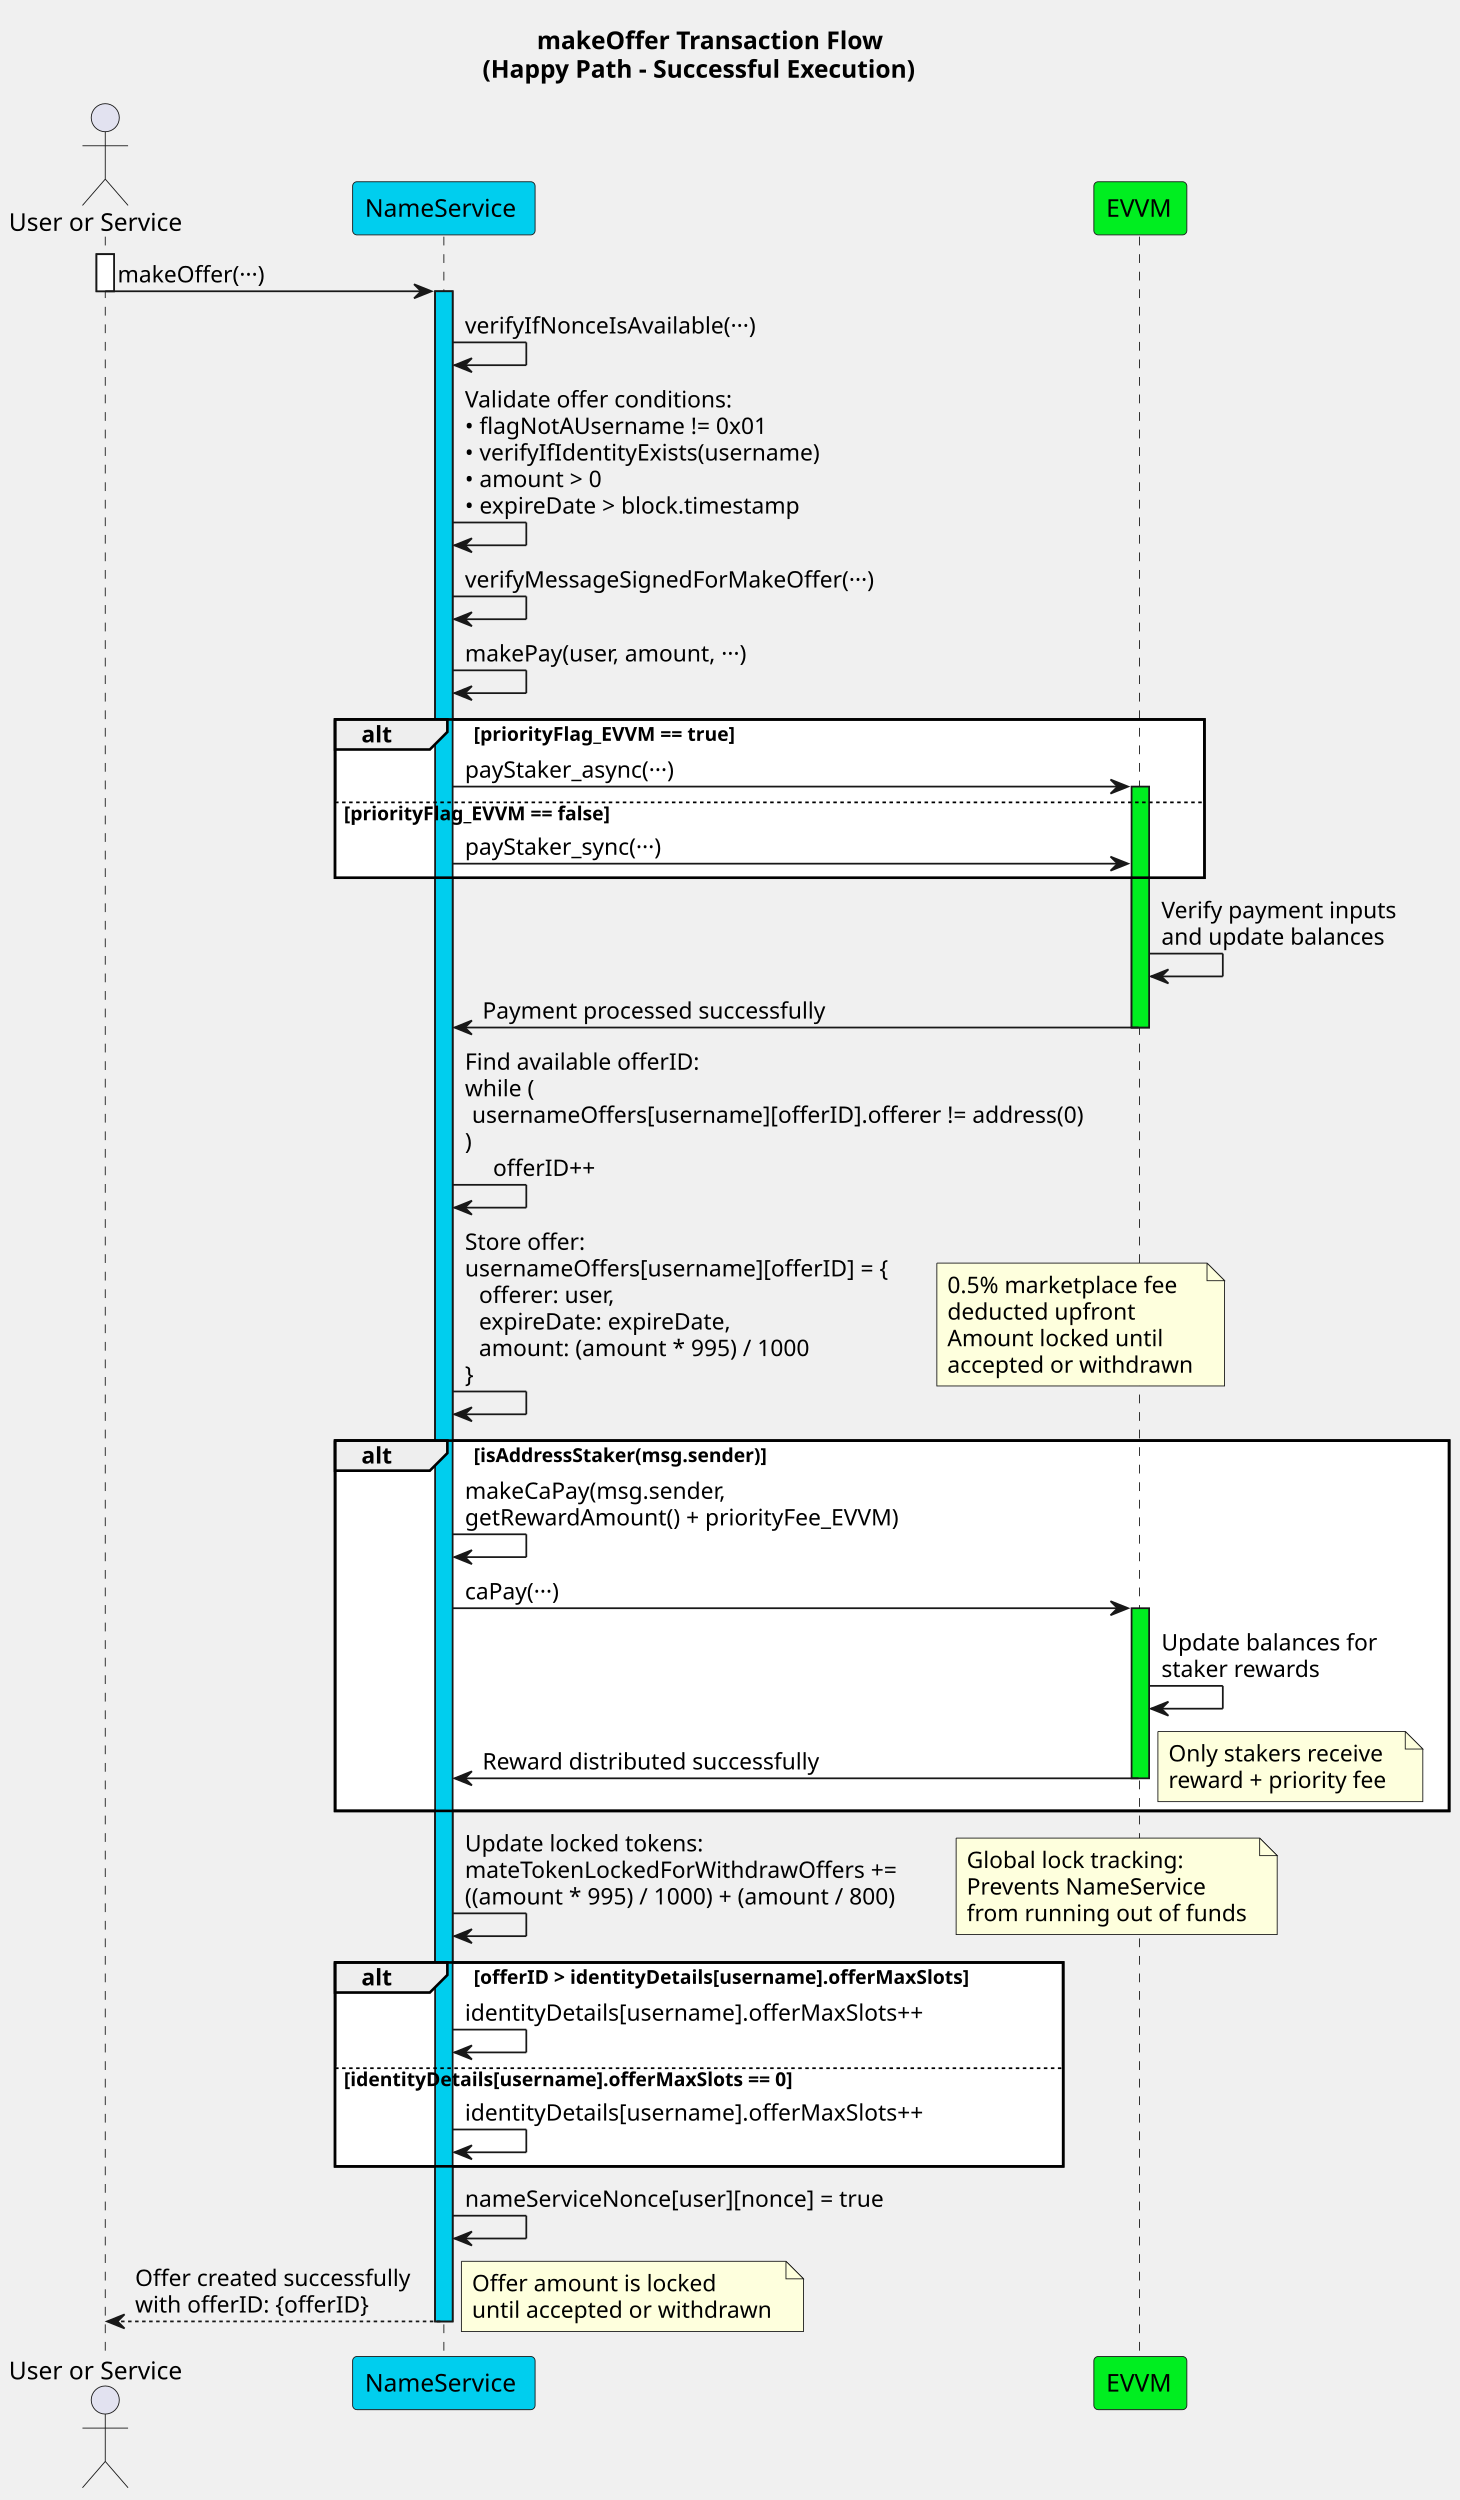
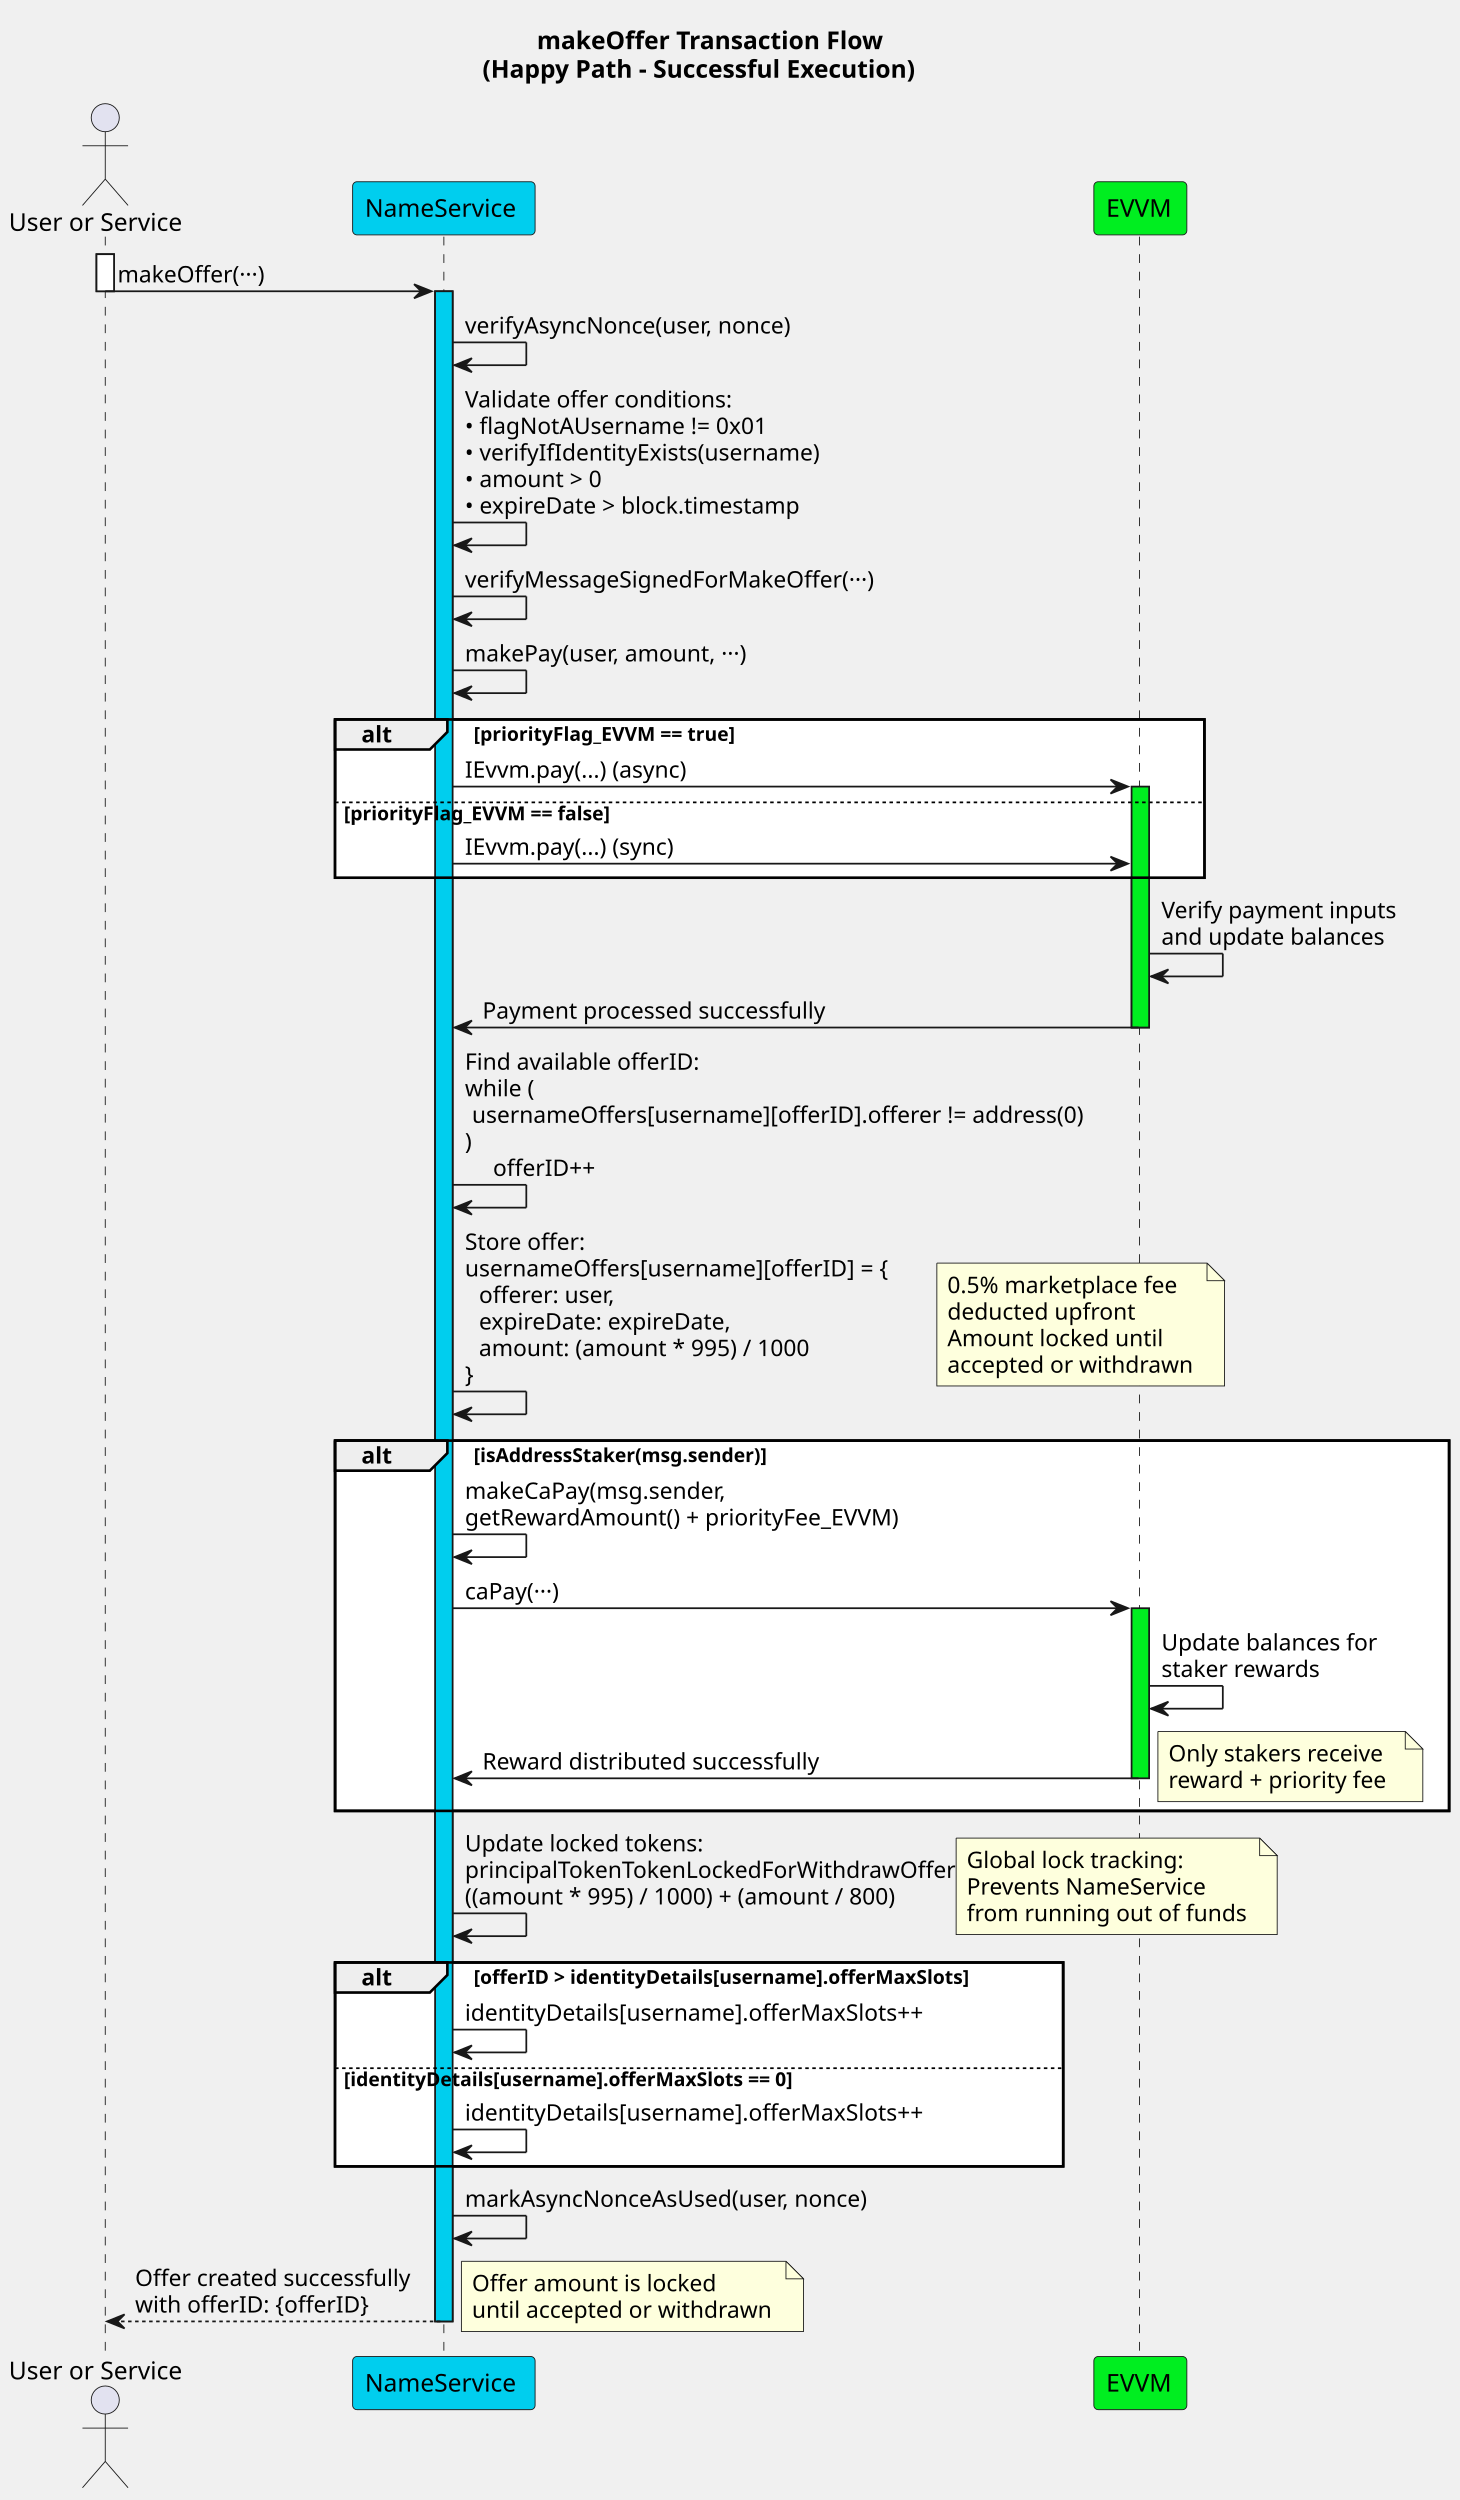
<svg xmlns="http://www.w3.org/2000/svg" contentStyleType="text/css" height="1425px" preserveAspectRatio="none" style="width:832px;height:1425px;background:#FFFFFF;" version="1.1" viewBox="0 0 832 1425" width="832px" zoomAndPan="magnify">
  <defs />
  <g>
    <text fill="#000000" font-family="sans-serif" font-size="14" font-weight="bold" lengthAdjust="spacing" textLength="223" x="306" y="27.995">makeOffer Transaction Flow</text>
    <text fill="#000000" font-family="sans-serif" font-size="14" font-weight="bold" lengthAdjust="spacing" textLength="285" x="275" y="44.292">(Happy Path - Successful Execution)</text>
    <rect fill="#FFFFFF" height="21.133" style="stroke:#181818;stroke-width:1.0;" width="10" x="55" y="144.891" />
    <rect fill="#00CEEE" height="1157.188" style="stroke:#181818;stroke-width:1.0;" width="10" x="248" y="166.023" />
    <rect fill="#00EE20" height="137.336" style="stroke:#181818;stroke-width:1.0;" width="10" x="645" y="448.352" />
    <rect fill="#00EE20" height="96.965" style="stroke:#181818;stroke-width:1.0;" width="10" x="645" y="916.68" />
    <rect fill="#FFFFFF" height="90.203" style="stroke:#000000;stroke-width:1.5;" width="495.5" x="191" y="410.086" />
    <rect fill="#FFFFFF" height="43.938" style="stroke:none;stroke-width:1.0;" width="495.5" x="191" y="456.352" />
    <rect fill="#FFFFFF" height="211.062" style="stroke:#000000;stroke-width:1.5;" width="635" x="191" y="821.148" />
    <rect fill="#FFFFFF" height="116.203" style="stroke:#000000;stroke-width:1.5;" width="415" x="191" y="1118.609" />
    <rect fill="#FFFFFF" height="56.938" style="stroke:none;stroke-width:1.0;" width="415" x="191" y="1177.875" />
    <line style="stroke:#181818;stroke-width:0.5;stroke-dasharray:5.0,5.0;" x1="60" x2="60" y1="134.891" y2="1344.211" />
    <line style="stroke:#181818;stroke-width:0.5;stroke-dasharray:5.0,5.0;" x1="253" x2="253" y1="134.891" y2="1344.211" />
    <line style="stroke:#181818;stroke-width:0.5;stroke-dasharray:5.0,5.0;" x1="649.5" x2="649.5" y1="134.891" y2="1344.211" />
    <text fill="#000000" font-family="sans-serif" font-size="14" lengthAdjust="spacing" textLength="104" x="5" y="131.589">User or Service</text>
    <ellipse cx="60" cy="67.094" fill="#E2E2F0" rx="8" ry="8" style="stroke:#181818;stroke-width:0.5;" />
    <path d="M60,75.094 L60,102.094 M47,83.094 L73,83.094 M60,102.094 L47,117.094 M60,102.094 L73,117.094 " fill="none" style="stroke:#181818;stroke-width:0.5;" />
    <text fill="#000000" font-family="sans-serif" font-size="14" lengthAdjust="spacing" textLength="104" x="5" y="1356.206">User or Service</text>
    <ellipse cx="60" cy="1368.008" fill="#E2E2F0" rx="8" ry="8" style="stroke:#181818;stroke-width:0.5;" />
    <path d="M60,1376.008 L60,1403.008 M47,1384.008 L73,1384.008 M60,1403.008 L47,1418.008 M60,1403.008 L73,1418.008 " fill="none" style="stroke:#181818;stroke-width:0.5;" />
    <rect fill="#00CEEE" height="30.297" rx="2.5" ry="2.5" style="stroke:#181818;stroke-width:0.5;" width="104" x="201" y="103.594" />
    <text fill="#000000" font-family="sans-serif" font-size="14" lengthAdjust="spacing" textLength="90" x="208" y="123.589">NameService</text>
    <rect fill="#00CEEE" height="30.297" rx="2.5" ry="2.5" style="stroke:#181818;stroke-width:0.5;" width="104" x="201" y="1343.211" />
    <text fill="#000000" font-family="sans-serif" font-size="14" lengthAdjust="spacing" textLength="90" x="208" y="1363.206">NameService</text>
    <rect fill="#00EE20" height="30.297" rx="2.5" ry="2.5" style="stroke:#181818;stroke-width:0.5;" width="53" x="623.5" y="103.594" />
    <text fill="#000000" font-family="sans-serif" font-size="14" lengthAdjust="spacing" textLength="39" x="630.5" y="123.589">EVVM</text>
    <rect fill="#00EE20" height="30.297" rx="2.5" ry="2.5" style="stroke:#181818;stroke-width:0.5;" width="53" x="623.5" y="1343.211" />
    <text fill="#000000" font-family="sans-serif" font-size="14" lengthAdjust="spacing" textLength="39" x="630.5" y="1363.206">EVVM</text>
    <rect fill="#FFFFFF" height="21.133" style="stroke:#181818;stroke-width:1.0;" width="10" x="55" y="144.891" />
    <rect fill="#00CEEE" height="1157.188" style="stroke:#181818;stroke-width:1.0;" width="10" x="248" y="166.023" />
    <rect fill="#00EE20" height="137.336" style="stroke:#181818;stroke-width:1.0;" width="10" x="645" y="448.352" />
    <rect fill="#00EE20" height="96.965" style="stroke:#181818;stroke-width:1.0;" width="10" x="645" y="916.68" />
    <polygon fill="#181818" points="236,162.023,246,166.023,236,170.023,240,166.023" style="stroke:#181818;stroke-width:1.0;" />
    <line style="stroke:#181818;stroke-width:1.0;" x1="60" x2="242" y1="166.023" y2="166.023" />
    <text fill="#000000" font-family="sans-serif" font-size="13" lengthAdjust="spacing" textLength="89" x="67" y="160.958">makeOffer(···)</text>
    <line style="stroke:#181818;stroke-width:1.0;" x1="258" x2="300" y1="195.156" y2="195.156" />
    <line style="stroke:#181818;stroke-width:1.0;" x1="300" x2="300" y1="195.156" y2="208.156" />
    <line style="stroke:#181818;stroke-width:1.0;" x1="259" x2="300" y1="208.156" y2="208.156" />
    <polygon fill="#181818" points="269,204.156,259,208.156,269,212.156,265,208.156" style="stroke:#181818;stroke-width:1.0;" />
-     <text fill="#000000" font-family="sans-serif" font-size="13" lengthAdjust="spacing" textLength="171" x="265" y="190.09">verifyIfNonceIsAvailable(···)</text>
+     <text fill="#000000" font-family="sans-serif" font-size="13" lengthAdjust="spacing" textLength="171" x="265" y="190.09">verifyAsyncNonce(user, nonce)</text>
    <line style="stroke:#181818;stroke-width:1.0;" x1="258" x2="300" y1="297.82" y2="297.82" />
    <line style="stroke:#181818;stroke-width:1.0;" x1="300" x2="300" y1="297.82" y2="310.82" />
    <line style="stroke:#181818;stroke-width:1.0;" x1="259" x2="300" y1="310.82" y2="310.82" />
    <polygon fill="#181818" points="269,306.82,259,310.82,269,314.82,265,310.82" style="stroke:#181818;stroke-width:1.0;" />
    <text fill="#000000" font-family="sans-serif" font-size="13" lengthAdjust="spacing" textLength="158" x="265" y="232.223">Validate offer conditions:</text>
    <text fill="#000000" font-family="sans-serif" font-size="13" lengthAdjust="spacing" textLength="189" x="265" y="247.356">• flagNotAUsername != 0x01</text>
    <text fill="#000000" font-family="sans-serif" font-size="13" lengthAdjust="spacing" textLength="212" x="265" y="262.489">• verifyIfIdentityExists(username)</text>
    <text fill="#000000" font-family="sans-serif" font-size="13" lengthAdjust="spacing" textLength="89" x="265" y="277.622">• amount &gt; 0</text>
    <text fill="#000000" font-family="sans-serif" font-size="13" lengthAdjust="spacing" textLength="208" x="265" y="292.754">• expireDate &gt; block.timestamp</text>
    <line style="stroke:#181818;stroke-width:1.0;" x1="258" x2="300" y1="339.953" y2="339.953" />
    <line style="stroke:#181818;stroke-width:1.0;" x1="300" x2="300" y1="339.953" y2="352.953" />
    <line style="stroke:#181818;stroke-width:1.0;" x1="259" x2="300" y1="352.953" y2="352.953" />
    <polygon fill="#181818" points="269,348.953,259,352.953,269,356.953,265,352.953" style="stroke:#181818;stroke-width:1.0;" />
    <text fill="#000000" font-family="sans-serif" font-size="13" lengthAdjust="spacing" textLength="242" x="265" y="334.887">verifyMessageSignedForMakeOffer(···)</text>
    <line style="stroke:#181818;stroke-width:1.0;" x1="258" x2="300" y1="382.086" y2="382.086" />
    <line style="stroke:#181818;stroke-width:1.0;" x1="300" x2="300" y1="382.086" y2="395.086" />
    <line style="stroke:#181818;stroke-width:1.0;" x1="259" x2="300" y1="395.086" y2="395.086" />
    <polygon fill="#181818" points="269,391.086,259,395.086,269,399.086,265,395.086" style="stroke:#181818;stroke-width:1.0;" />
    <text fill="#000000" font-family="sans-serif" font-size="13" lengthAdjust="spacing" textLength="175" x="265" y="377.02">makePay(user, amount, ···)</text>
    <path d="M191,410.086 L255,410.086 L255,417.219 L245,427.219 L191,427.219 L191,410.086 " fill="#EEEEEE" style="stroke:#000000;stroke-width:1.5;" />
    <rect fill="none" height="90.203" style="stroke:#000000;stroke-width:1.5;" width="495.5" x="191" y="410.086" />
    <text fill="#000000" font-family="sans-serif" font-size="13" font-weight="bold" lengthAdjust="spacing" textLength="19" x="206" y="423.153">alt</text>
    <text fill="#000000" font-family="sans-serif" font-size="11" font-weight="bold" lengthAdjust="spacing" textLength="177" x="270" y="422.296">[priorityFlag_EVVM == true]</text>
    <polygon fill="#181818" points="633,444.352,643,448.352,633,452.352,637,448.352" style="stroke:#181818;stroke-width:1.0;" />
    <line style="stroke:#181818;stroke-width:1.0;" x1="258" x2="639" y1="448.352" y2="448.352" />
-     <text fill="#000000" font-family="sans-serif" font-size="13" lengthAdjust="spacing" textLength="131" x="265" y="443.286">payStaker_async(···)</text>
+     <text fill="#000000" font-family="sans-serif" font-size="13" lengthAdjust="spacing" textLength="131" x="265" y="443.286">IEvvm.pay(...) (async)</text>
    <line style="stroke:#000000;stroke-width:1.0;stroke-dasharray:2.0,2.0;" x1="191" x2="686.5" y1="457.352" y2="457.352" />
    <text fill="#000000" font-family="sans-serif" font-size="11" font-weight="bold" lengthAdjust="spacing" textLength="183" x="196" y="467.562">[priorityFlag_EVVM == false]</text>
    <polygon fill="#181818" points="633,488.289,643,492.289,633,496.289,637,492.289" style="stroke:#181818;stroke-width:1.0;" />
    <line style="stroke:#181818;stroke-width:1.0;" x1="258" x2="639" y1="492.289" y2="492.289" />
-     <text fill="#000000" font-family="sans-serif" font-size="13" lengthAdjust="spacing" textLength="123" x="265" y="487.223">payStaker_sync(···)</text>
+     <text fill="#000000" font-family="sans-serif" font-size="13" lengthAdjust="spacing" textLength="123" x="265" y="487.223">IEvvm.pay(...) (sync)</text>
    <line style="stroke:#181818;stroke-width:1.0;" x1="655" x2="697" y1="543.555" y2="543.555" />
    <line style="stroke:#181818;stroke-width:1.0;" x1="697" x2="697" y1="543.555" y2="556.555" />
    <line style="stroke:#181818;stroke-width:1.0;" x1="656" x2="697" y1="556.555" y2="556.555" />
    <polygon fill="#181818" points="666,552.555,656,556.555,666,560.555,662,556.555" style="stroke:#181818;stroke-width:1.0;" />
    <text fill="#000000" font-family="sans-serif" font-size="13" lengthAdjust="spacing" textLength="140" x="662" y="523.356">Verify payment inputs</text>
    <text fill="#000000" font-family="sans-serif" font-size="13" lengthAdjust="spacing" textLength="134" x="662" y="538.489">and update balances</text>
    <polygon fill="#181818" points="269,581.688,259,585.688,269,589.688,265,585.688" style="stroke:#181818;stroke-width:1.0;" />
    <line style="stroke:#181818;stroke-width:1.0;" x1="263" x2="649" y1="585.688" y2="585.688" />
    <text fill="#000000" font-family="sans-serif" font-size="13" lengthAdjust="spacing" textLength="207" x="275" y="580.622">Payment processed successfully</text>
    <line style="stroke:#181818;stroke-width:1.0;" x1="258" x2="300" y1="675.352" y2="675.352" />
    <line style="stroke:#181818;stroke-width:1.0;" x1="300" x2="300" y1="675.352" y2="688.352" />
    <line style="stroke:#181818;stroke-width:1.0;" x1="259" x2="300" y1="688.352" y2="688.352" />
    <polygon fill="#181818" points="269,684.352,259,688.352,269,692.352,265,688.352" style="stroke:#181818;stroke-width:1.0;" />
    <text fill="#000000" font-family="sans-serif" font-size="13" lengthAdjust="spacing" textLength="136" x="265" y="609.754">Find available offerID:</text>
    <text fill="#000000" font-family="sans-serif" font-size="13" lengthAdjust="spacing" textLength="40" x="265" y="624.887">while (</text>
    <text fill="#000000" font-family="sans-serif" font-size="13" lengthAdjust="spacing" textLength="369" x="269" y="640.02">usernameOffers[username][offerID].offerer != address(0)</text>
    <text fill="#000000" font-family="sans-serif" font-size="13" lengthAdjust="spacing" textLength="5" x="265" y="655.153">)</text>
    <text fill="#000000" font-family="sans-serif" font-size="13" lengthAdjust="spacing" textLength="64" x="281" y="670.286">offerID++</text>
    <line style="stroke:#181818;stroke-width:1.0;" x1="258" x2="300" y1="793.148" y2="793.148" />
    <line style="stroke:#181818;stroke-width:1.0;" x1="300" x2="300" y1="793.148" y2="806.148" />
    <line style="stroke:#181818;stroke-width:1.0;" x1="259" x2="300" y1="806.148" y2="806.148" />
    <polygon fill="#181818" points="269,802.148,259,806.148,269,810.148,265,806.148" style="stroke:#181818;stroke-width:1.0;" />
    <text fill="#000000" font-family="sans-serif" font-size="13" lengthAdjust="spacing" textLength="72" x="265" y="712.418">Store offer:</text>
    <text fill="#000000" font-family="sans-serif" font-size="13" lengthAdjust="spacing" textLength="257" x="265" y="727.551">usernameOffers[username][offerID] = {</text>
    <text fill="#000000" font-family="sans-serif" font-size="13" lengthAdjust="spacing" textLength="82" x="273" y="742.684">offerer: user,</text>
    <text fill="#000000" font-family="sans-serif" font-size="13" lengthAdjust="spacing" textLength="152" x="273" y="757.817">expireDate: expireDate,</text>
    <text fill="#000000" font-family="sans-serif" font-size="13" lengthAdjust="spacing" textLength="201" x="273" y="772.95">amount: (amount * 995) / 1000</text>
    <text fill="#000000" font-family="sans-serif" font-size="13" lengthAdjust="spacing" textLength="8" x="265" y="788.082">}</text>
    <path d="M534,719.984 L534,789.984 L698,789.984 L698,729.984 L688,719.984 L534,719.984 " fill="#FEFFDD" style="stroke:#181818;stroke-width:0.5;" />
    <path d="M688,719.984 L688,729.984 L698,729.984 L688,719.984 " fill="#FEFFDD" style="stroke:#181818;stroke-width:0.5;" />
    <text fill="#000000" font-family="sans-serif" font-size="13" lengthAdjust="spacing" textLength="140" x="540" y="737.051">0.5% marketplace fee</text>
    <text fill="#000000" font-family="sans-serif" font-size="13" lengthAdjust="spacing" textLength="110" x="540" y="752.184">deducted upfront</text>
    <text fill="#000000" font-family="sans-serif" font-size="13" lengthAdjust="spacing" textLength="127" x="540" y="767.317">Amount locked until</text>
    <text fill="#000000" font-family="sans-serif" font-size="13" lengthAdjust="spacing" textLength="143" x="540" y="782.45">accepted or withdrawn</text>
    <path d="M191,821.148 L255,821.148 L255,828.281 L245,838.281 L191,838.281 L191,821.148 " fill="#EEEEEE" style="stroke:#000000;stroke-width:1.5;" />
    <rect fill="none" height="211.062" style="stroke:#000000;stroke-width:1.5;" width="635" x="191" y="821.148" />
    <text fill="#000000" font-family="sans-serif" font-size="13" font-weight="bold" lengthAdjust="spacing" textLength="19" x="206" y="834.215">alt</text>
    <text fill="#000000" font-family="sans-serif" font-size="11" font-weight="bold" lengthAdjust="spacing" textLength="197" x="270" y="833.359">[isAddressStaker(msg.sender)]</text>
    <line style="stroke:#181818;stroke-width:1.0;" x1="258" x2="300" y1="874.547" y2="874.547" />
    <line style="stroke:#181818;stroke-width:1.0;" x1="300" x2="300" y1="874.547" y2="887.547" />
    <line style="stroke:#181818;stroke-width:1.0;" x1="259" x2="300" y1="887.547" y2="887.547" />
    <polygon fill="#181818" points="269,883.547,259,887.547,269,891.547,265,887.547" style="stroke:#181818;stroke-width:1.0;" />
    <text fill="#000000" font-family="sans-serif" font-size="13" lengthAdjust="spacing" textLength="161" x="265" y="854.348">makeCaPay(msg.sender,</text>
    <text fill="#000000" font-family="sans-serif" font-size="13" lengthAdjust="spacing" textLength="263" x="265" y="869.481">getRewardAmount() + priorityFee_EVVM)</text>
    <polygon fill="#181818" points="633,912.68,643,916.68,633,920.68,637,916.68" style="stroke:#181818;stroke-width:1.0;" />
    <line style="stroke:#181818;stroke-width:1.0;" x1="258" x2="639" y1="916.68" y2="916.68" />
    <text fill="#000000" font-family="sans-serif" font-size="13" lengthAdjust="spacing" textLength="60" x="265" y="911.614">caPay(···)</text>
    <line style="stroke:#181818;stroke-width:1.0;" x1="655" x2="697" y1="960.945" y2="960.945" />
    <line style="stroke:#181818;stroke-width:1.0;" x1="697" x2="697" y1="960.945" y2="973.945" />
    <line style="stroke:#181818;stroke-width:1.0;" x1="656" x2="697" y1="973.945" y2="973.945" />
    <polygon fill="#181818" points="666,969.945,656,973.945,666,977.945,662,973.945" style="stroke:#181818;stroke-width:1.0;" />
    <text fill="#000000" font-family="sans-serif" font-size="13" lengthAdjust="spacing" textLength="129" x="662" y="940.747">Update balances for</text>
    <text fill="#000000" font-family="sans-serif" font-size="13" lengthAdjust="spacing" textLength="94" x="662" y="955.879">staker rewards</text>
    <polygon fill="#181818" points="269,1009.644,259,1013.644,269,1017.644,265,1013.644" style="stroke:#181818;stroke-width:1.0;" />
    <line style="stroke:#181818;stroke-width:1.0;" x1="263" x2="649" y1="1013.644" y2="1013.644" />
    <text fill="#000000" font-family="sans-serif" font-size="13" lengthAdjust="spacing" textLength="198" x="275" y="1008.579">Reward distributed successfully</text>
    <path d="M660,986.945 L660,1026.945 L811,1026.945 L811,996.945 L801,986.945 L660,986.945 " fill="#FEFFDD" style="stroke:#181818;stroke-width:0.5;" />
    <path d="M801,986.945 L801,996.945 L811,996.945 L801,986.945 " fill="#FEFFDD" style="stroke:#181818;stroke-width:0.5;" />
    <text fill="#000000" font-family="sans-serif" font-size="13" lengthAdjust="spacing" textLength="129" x="666" y="1004.012">Only stakers receive</text>
    <text fill="#000000" font-family="sans-serif" font-size="13" lengthAdjust="spacing" textLength="130" x="666" y="1019.145">reward + priority fee</text>
    <line style="stroke:#181818;stroke-width:1.0;" x1="258" x2="300" y1="1090.609" y2="1090.609" />
    <line style="stroke:#181818;stroke-width:1.0;" x1="300" x2="300" y1="1090.609" y2="1103.609" />
    <line style="stroke:#181818;stroke-width:1.0;" x1="259" x2="300" y1="1103.609" y2="1103.609" />
    <polygon fill="#181818" points="269,1099.609,259,1103.609,269,1107.609,265,1103.609" style="stroke:#181818;stroke-width:1.0;" />
    <text fill="#000000" font-family="sans-serif" font-size="13" lengthAdjust="spacing" textLength="143" x="265" y="1055.278">Update locked tokens:</text>
-     <text fill="#000000" font-family="sans-serif" font-size="13" lengthAdjust="spacing" textLength="258" x="265" y="1070.411">mateTokenLockedForWithdrawOffers +=</text>
+     <text fill="#000000" font-family="sans-serif" font-size="13" lengthAdjust="spacing" textLength="258" x="265" y="1070.411">principalTokenTokenLockedForWithdrawOffers +=</text>
    <text fill="#000000" font-family="sans-serif" font-size="13" lengthAdjust="spacing" textLength="268" x="265" y="1085.543">((amount * 995) / 1000) + (amount / 800)</text>
    <path d="M545,1047.711 L545,1102.711 L728,1102.711 L728,1057.711 L718,1047.711 L545,1047.711 " fill="#FEFFDD" style="stroke:#181818;stroke-width:0.5;" />
    <path d="M718,1047.711 L718,1057.711 L728,1057.711 L718,1047.711 " fill="#FEFFDD" style="stroke:#181818;stroke-width:0.5;" />
    <text fill="#000000" font-family="sans-serif" font-size="13" lengthAdjust="spacing" textLength="128" x="551" y="1064.778">Global lock tracking:</text>
    <text fill="#000000" font-family="sans-serif" font-size="13" lengthAdjust="spacing" textLength="146" x="551" y="1079.911">Prevents NameService</text>
    <text fill="#000000" font-family="sans-serif" font-size="13" lengthAdjust="spacing" textLength="162" x="551" y="1095.043">from running out of funds</text>
    <path d="M191,1118.609 L255,1118.609 L255,1125.742 L245,1135.742 L191,1135.742 L191,1118.609 " fill="#EEEEEE" style="stroke:#000000;stroke-width:1.5;" />
    <rect fill="none" height="116.203" style="stroke:#000000;stroke-width:1.5;" width="415" x="191" y="1118.609" />
    <text fill="#000000" font-family="sans-serif" font-size="13" font-weight="bold" lengthAdjust="spacing" textLength="19" x="206" y="1131.676">alt</text>
    <text fill="#000000" font-family="sans-serif" font-size="11" font-weight="bold" lengthAdjust="spacing" textLength="331" x="270" y="1130.82">[offerID &gt; identityDetails[username].offerMaxSlots]</text>
    <line style="stroke:#181818;stroke-width:1.0;" x1="258" x2="300" y1="1156.875" y2="1156.875" />
    <line style="stroke:#181818;stroke-width:1.0;" x1="300" x2="300" y1="1156.875" y2="1169.875" />
    <line style="stroke:#181818;stroke-width:1.0;" x1="259" x2="300" y1="1169.875" y2="1169.875" />
    <polygon fill="#181818" points="269,1165.875,259,1169.875,269,1173.875,265,1169.875" style="stroke:#181818;stroke-width:1.0;" />
    <text fill="#000000" font-family="sans-serif" font-size="13" lengthAdjust="spacing" textLength="279" x="265" y="1151.809">identityDetails[username].offerMaxSlots++</text>
    <line style="stroke:#000000;stroke-width:1.0;stroke-dasharray:2.0,2.0;" x1="191" x2="606" y1="1178.875" y2="1178.875" />
    <text fill="#000000" font-family="sans-serif" font-size="11" font-weight="bold" lengthAdjust="spacing" textLength="304" x="196" y="1189.085">[identityDetails[username].offerMaxSlots == 0]</text>
    <line style="stroke:#181818;stroke-width:1.0;" x1="258" x2="300" y1="1213.812" y2="1213.812" />
    <line style="stroke:#181818;stroke-width:1.0;" x1="300" x2="300" y1="1213.812" y2="1226.812" />
    <line style="stroke:#181818;stroke-width:1.0;" x1="259" x2="300" y1="1226.812" y2="1226.812" />
    <polygon fill="#181818" points="269,1222.812,259,1226.812,269,1230.812,265,1226.812" style="stroke:#181818;stroke-width:1.0;" />
    <text fill="#000000" font-family="sans-serif" font-size="13" lengthAdjust="spacing" textLength="279" x="265" y="1208.747">identityDetails[username].offerMaxSlots++</text>
    <line style="stroke:#181818;stroke-width:1.0;" x1="258" x2="300" y1="1262.945" y2="1262.945" />
    <line style="stroke:#181818;stroke-width:1.0;" x1="300" x2="300" y1="1262.945" y2="1275.945" />
    <line style="stroke:#181818;stroke-width:1.0;" x1="259" x2="300" y1="1275.945" y2="1275.945" />
    <polygon fill="#181818" points="269,1271.945,259,1275.945,269,1279.945,265,1275.945" style="stroke:#181818;stroke-width:1.0;" />
-     <text fill="#000000" font-family="sans-serif" font-size="13" lengthAdjust="spacing" textLength="257" x="265" y="1257.879">nameServiceNonce[user][nonce] = true</text>
+     <text fill="#000000" font-family="sans-serif" font-size="13" lengthAdjust="spacing" textLength="257" x="265" y="1257.879">markAsyncNonceAsUsed(user, nonce)</text>
    <polygon fill="#181818" points="71,1319.211,61,1323.211,71,1327.211,67,1323.211" style="stroke:#181818;stroke-width:1.0;" />
    <line style="stroke:#181818;stroke-width:1.0;stroke-dasharray:2.0,2.0;" x1="65" x2="252" y1="1323.211" y2="1323.211" />
    <text fill="#000000" font-family="sans-serif" font-size="13" lengthAdjust="spacing" textLength="164" x="77" y="1303.012">Offer created successfully</text>
    <text fill="#000000" font-family="sans-serif" font-size="13" lengthAdjust="spacing" textLength="137" x="77" y="1318.145">with offerID: {offerID}</text>
    <path d="M263,1288.945 L263,1328.945 L458,1328.945 L458,1298.945 L448,1288.945 L263,1288.945 " fill="#FEFFDD" style="stroke:#181818;stroke-width:0.5;" />
    <path d="M448,1288.945 L448,1298.945 L458,1298.945 L448,1288.945 " fill="#FEFFDD" style="stroke:#181818;stroke-width:0.5;" />
    <text fill="#000000" font-family="sans-serif" font-size="13" lengthAdjust="spacing" textLength="144" x="269" y="1306.012">Offer amount is locked</text>
    <text fill="#000000" font-family="sans-serif" font-size="13" lengthAdjust="spacing" textLength="174" x="269" y="1321.145">until accepted or withdrawn</text>
  </g>
</svg>
